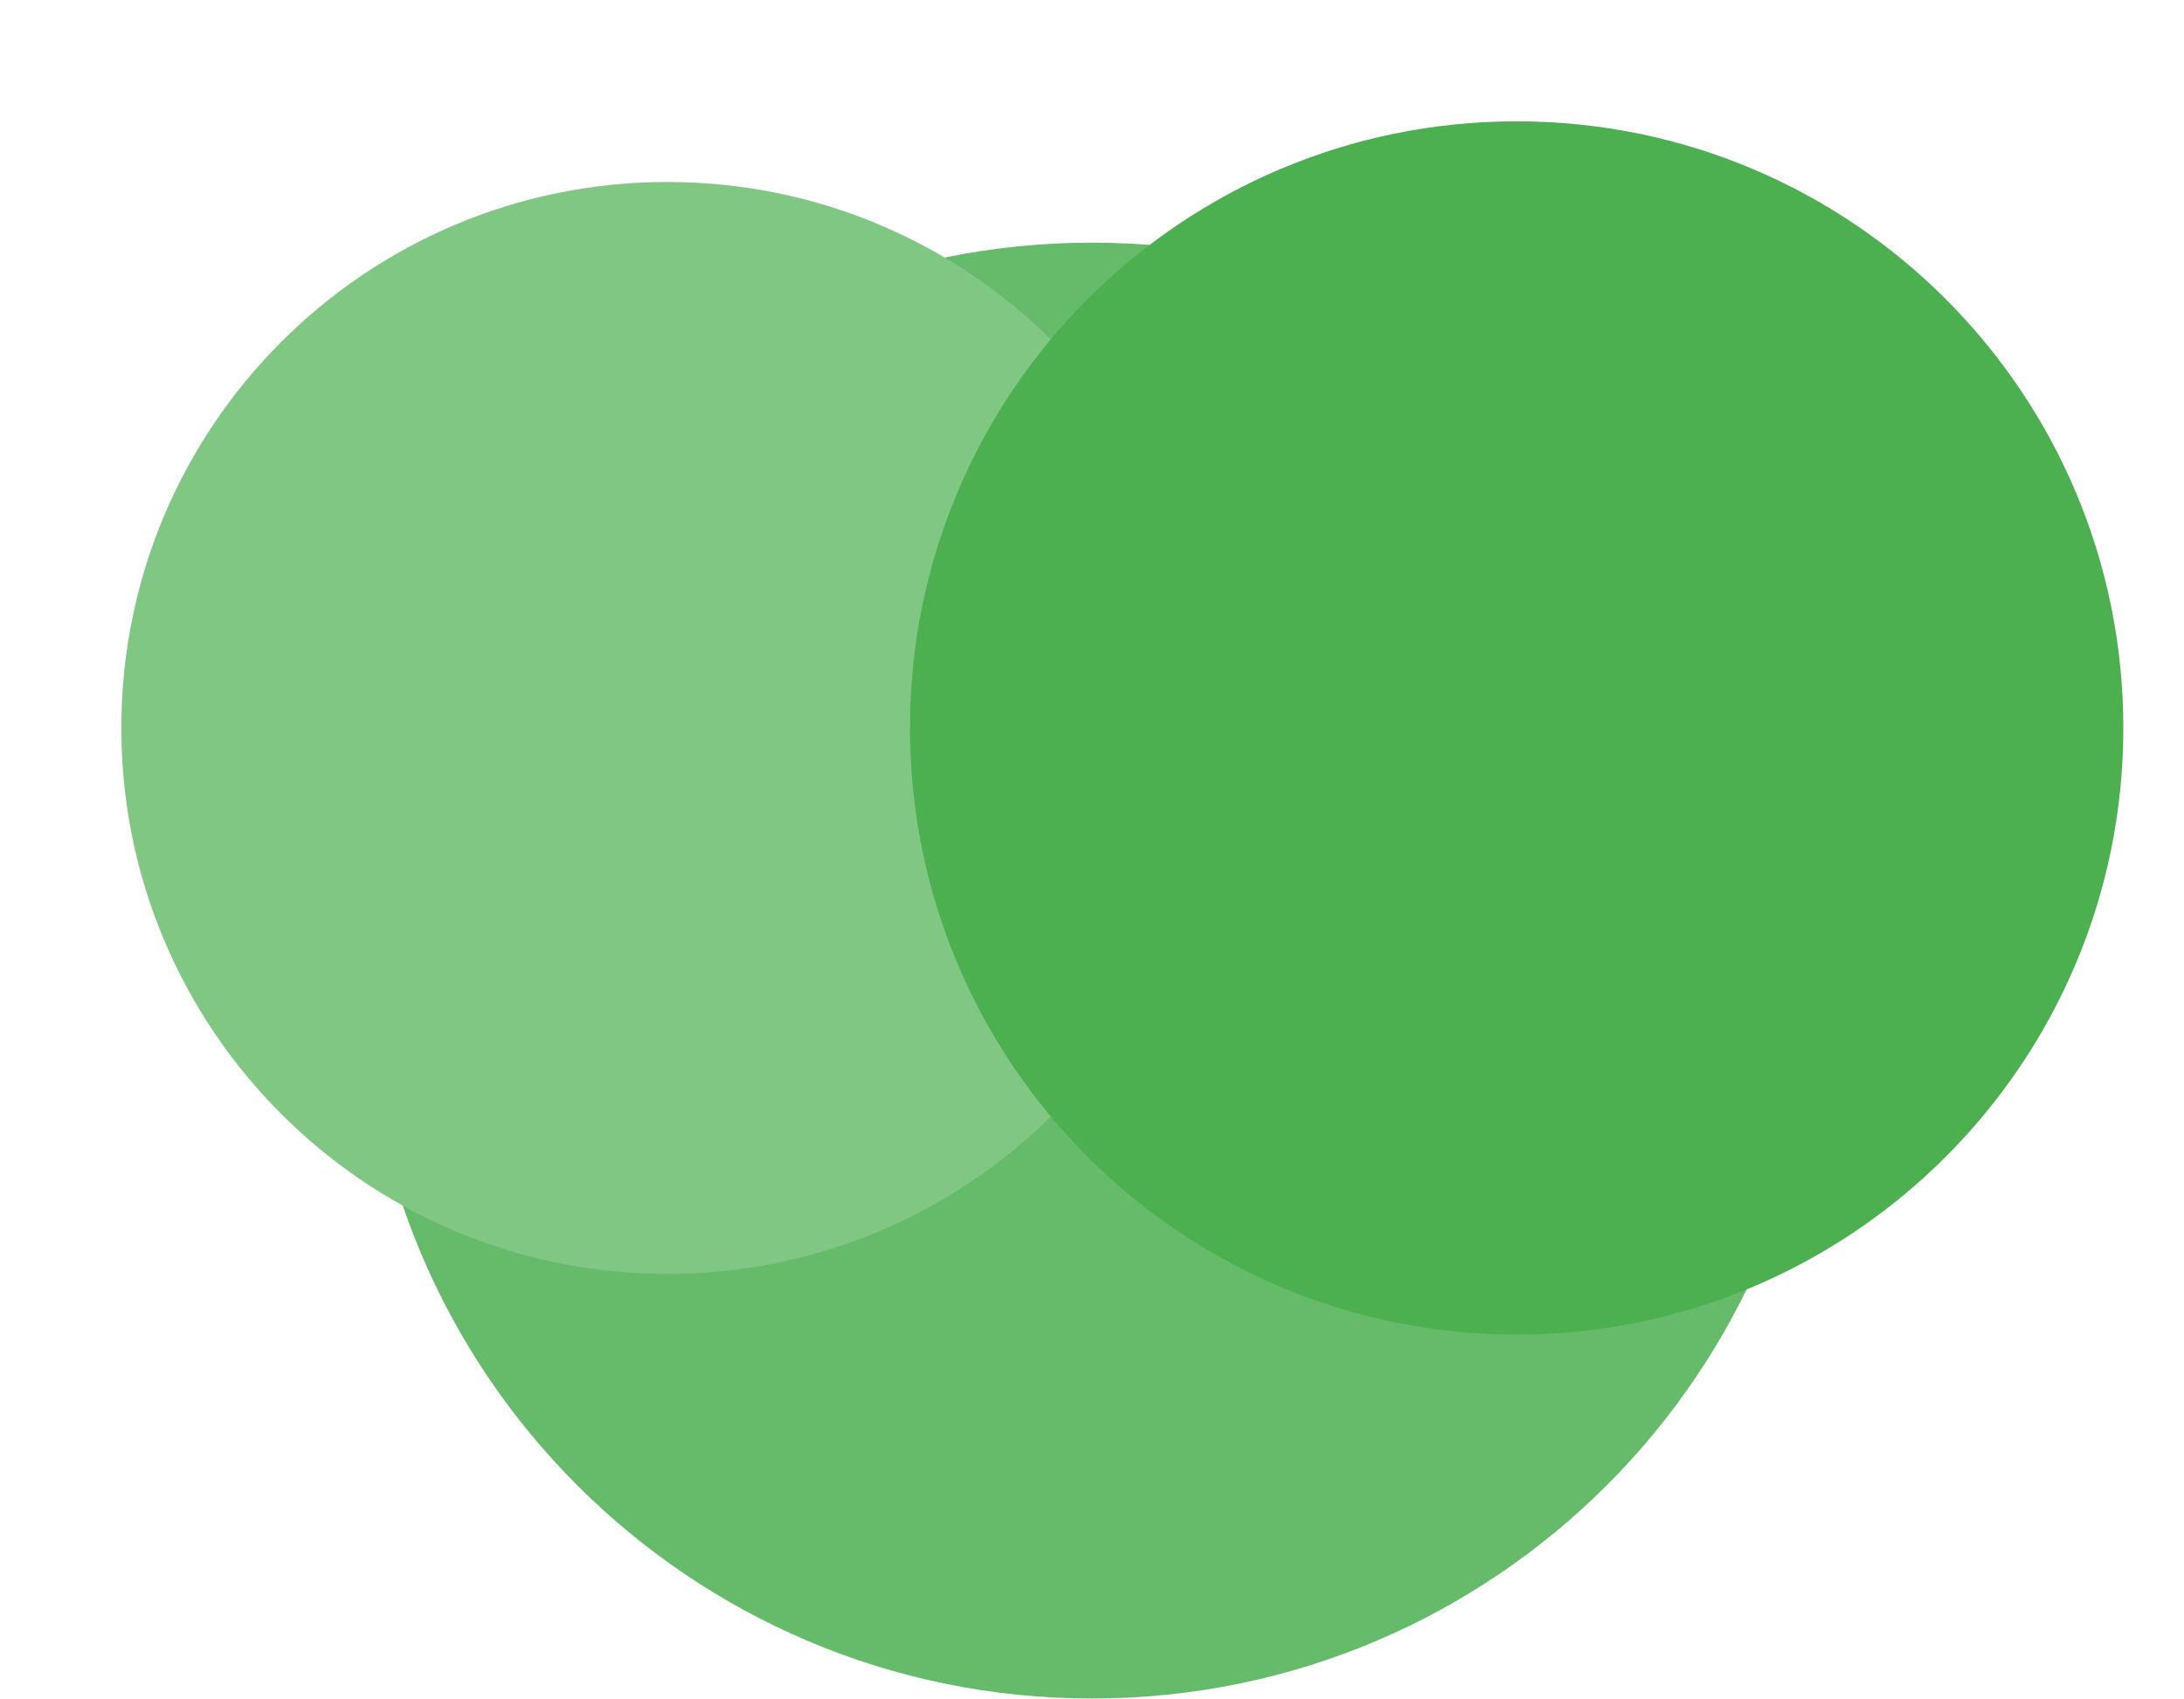
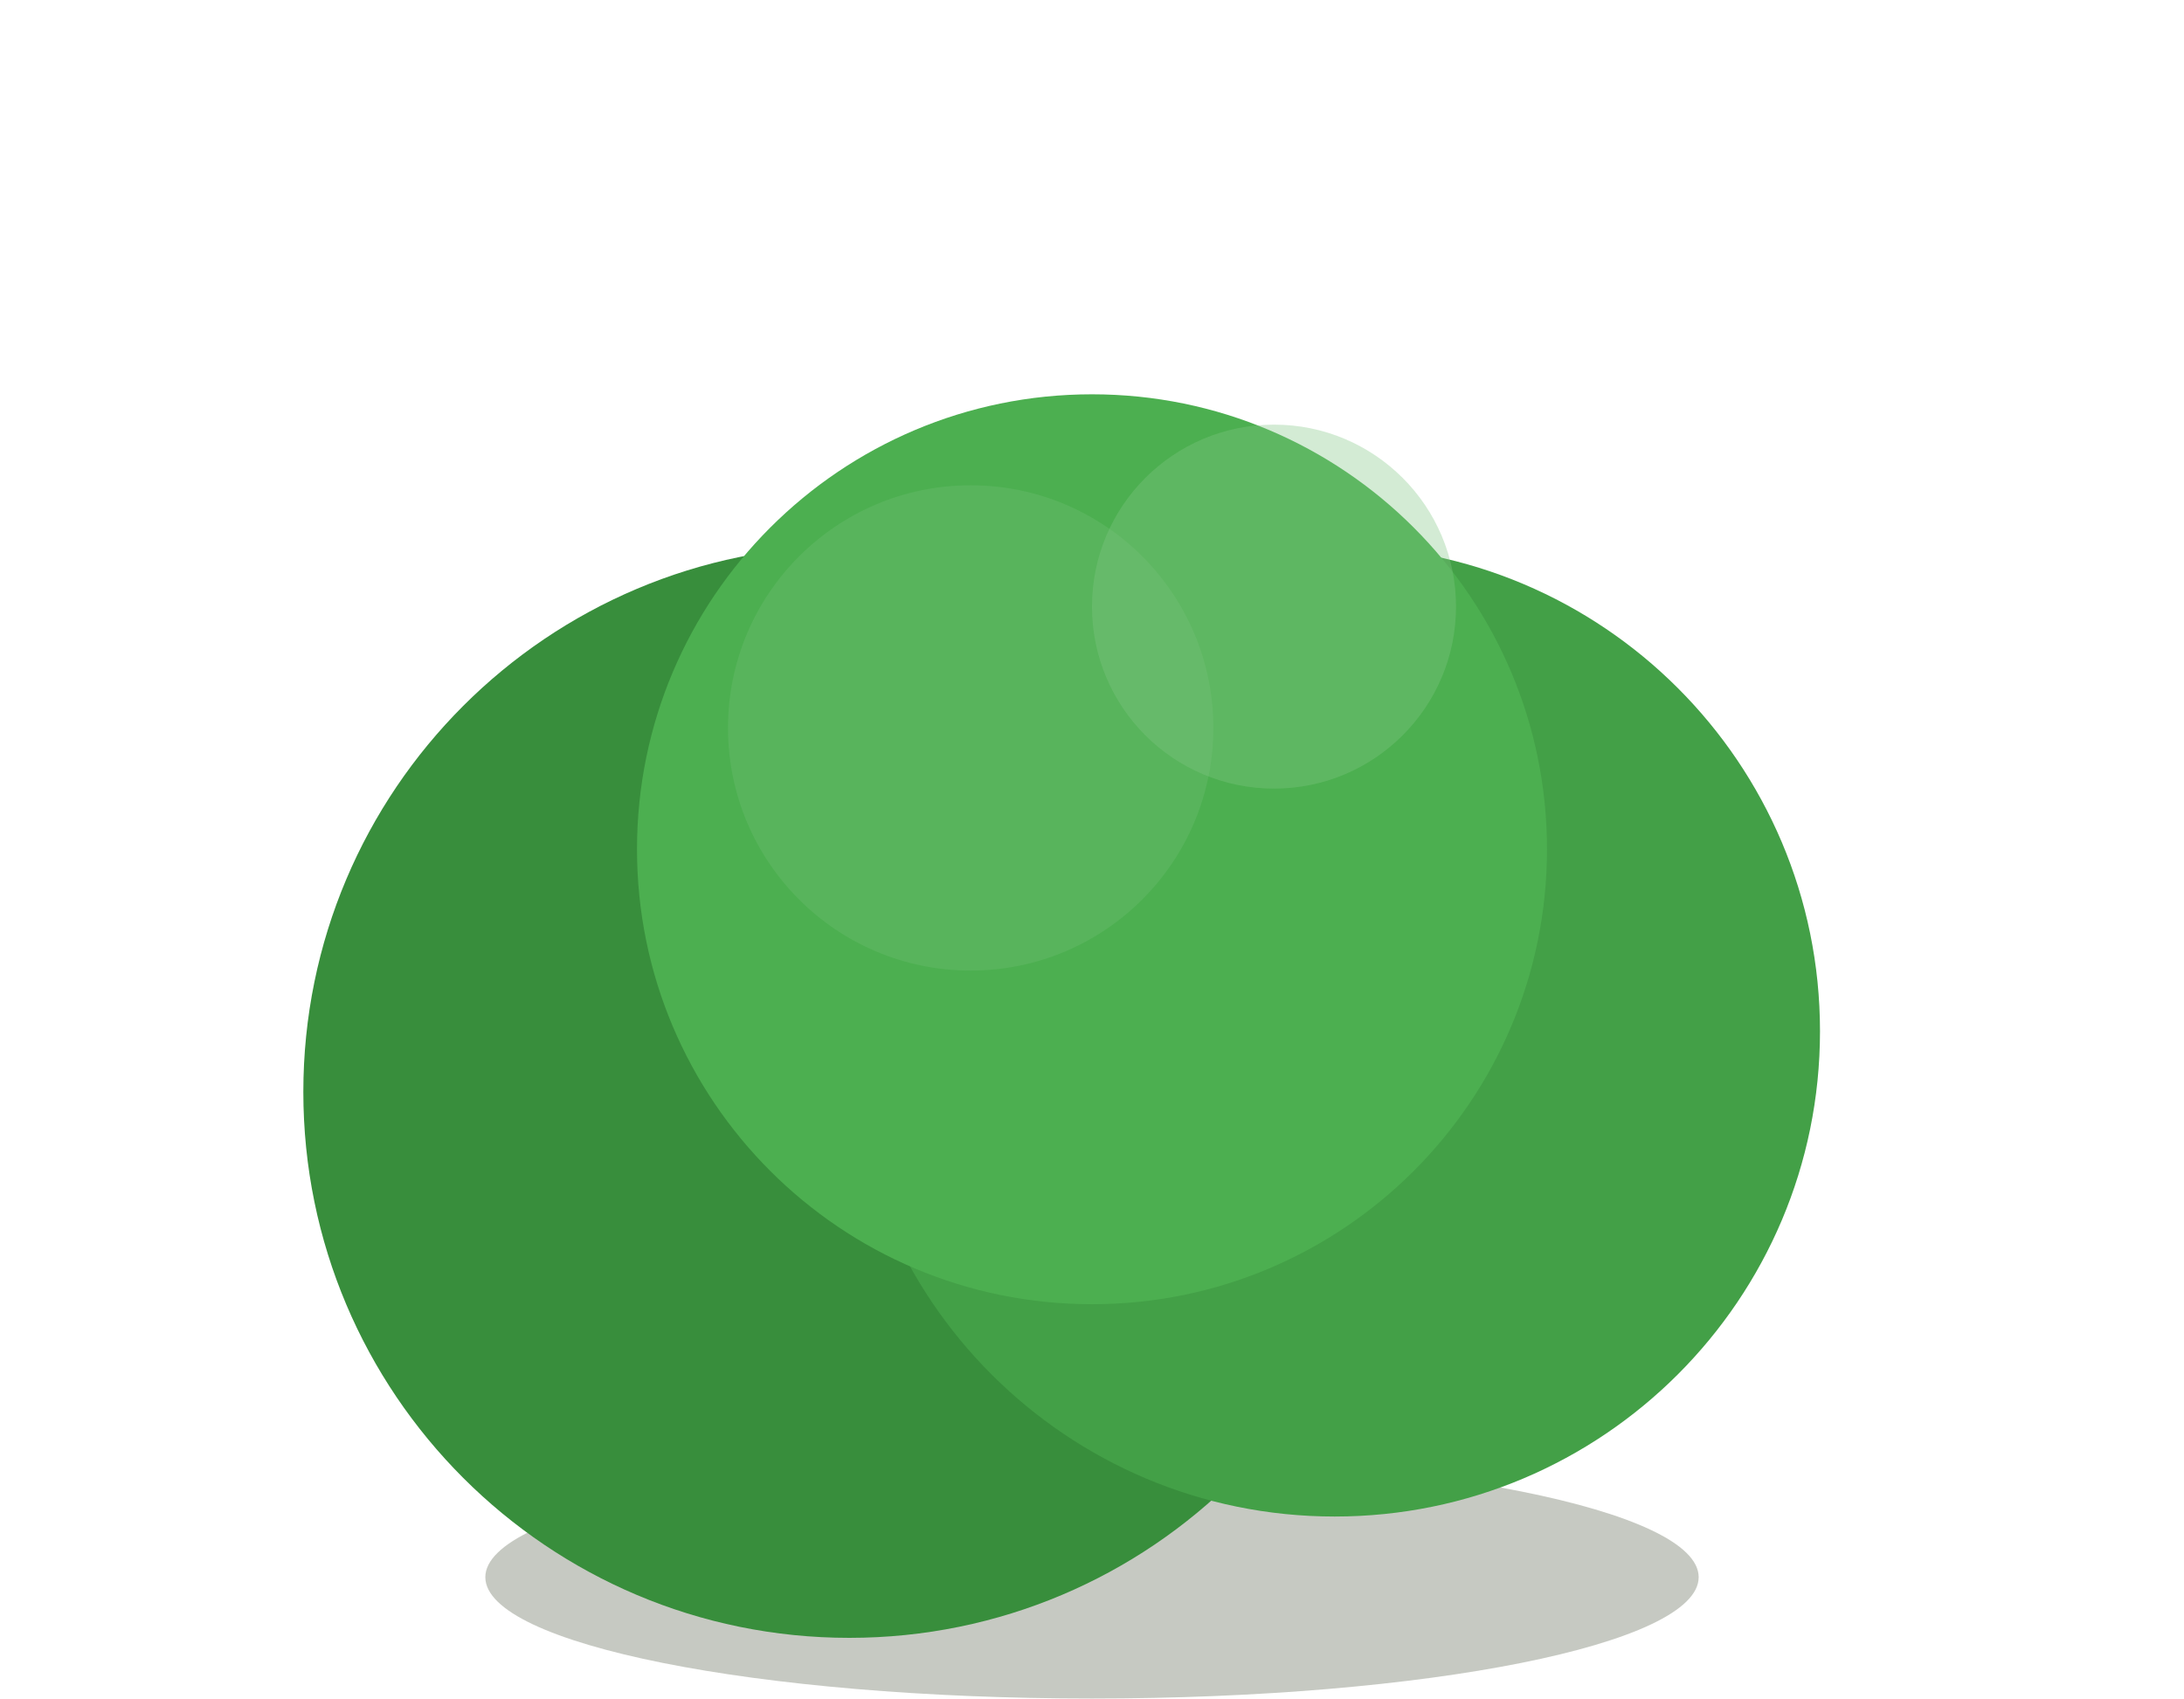
<svg xmlns="http://www.w3.org/2000/svg" width="72" height="56" viewBox="0 0 72 56" role="img">
-   <circle cx="36" cy="32" r="24" fill="#66BB6A" />
-   <circle cx="22" cy="24" r="18" fill="#81C784" />
-   <circle cx="50" cy="24" r="20" fill="#4CAF50" />
+   <ellipse cx="36" cy="52" rx="20" ry="4" fill="#1C280A" opacity="0.25" />
+   <circle cx="28" cy="36" r="18" fill="#388E3C" />
+   <circle cx="44" cy="34" r="16" fill="#43A047" />
+   <circle cx="36" cy="28" r="15" fill="#4CAF50" />
+   <circle cx="32" cy="24" r="8" fill="#66BB6A" opacity="0.45" />
+   <circle cx="42" cy="20" r="6" fill="#81C784" opacity="0.35" />
</svg>
